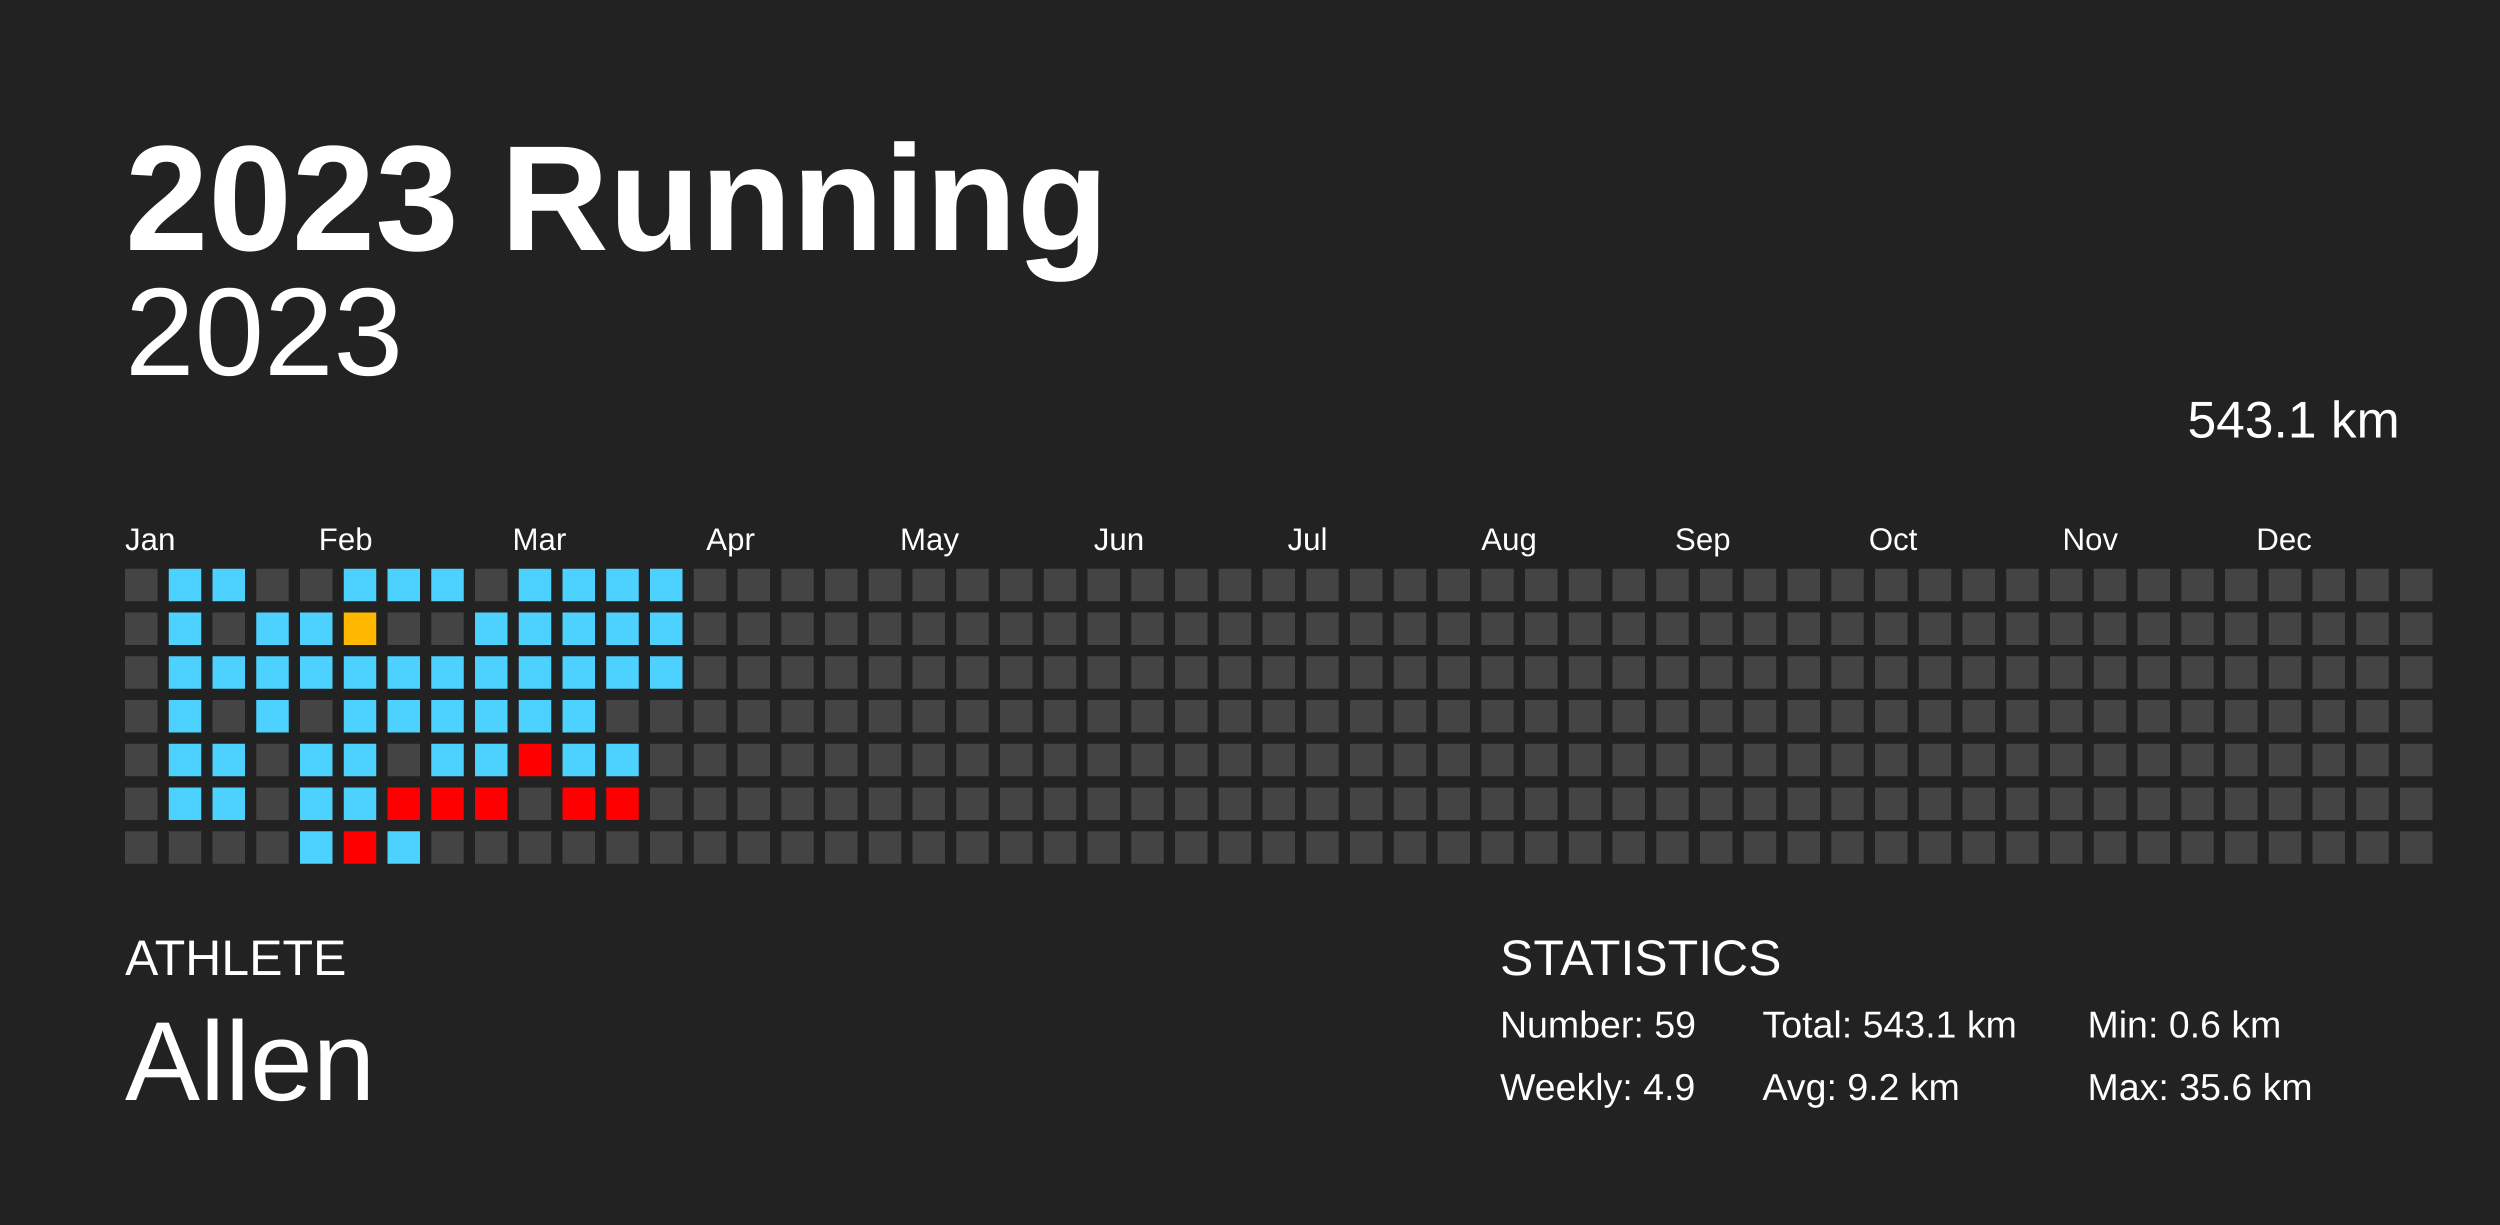
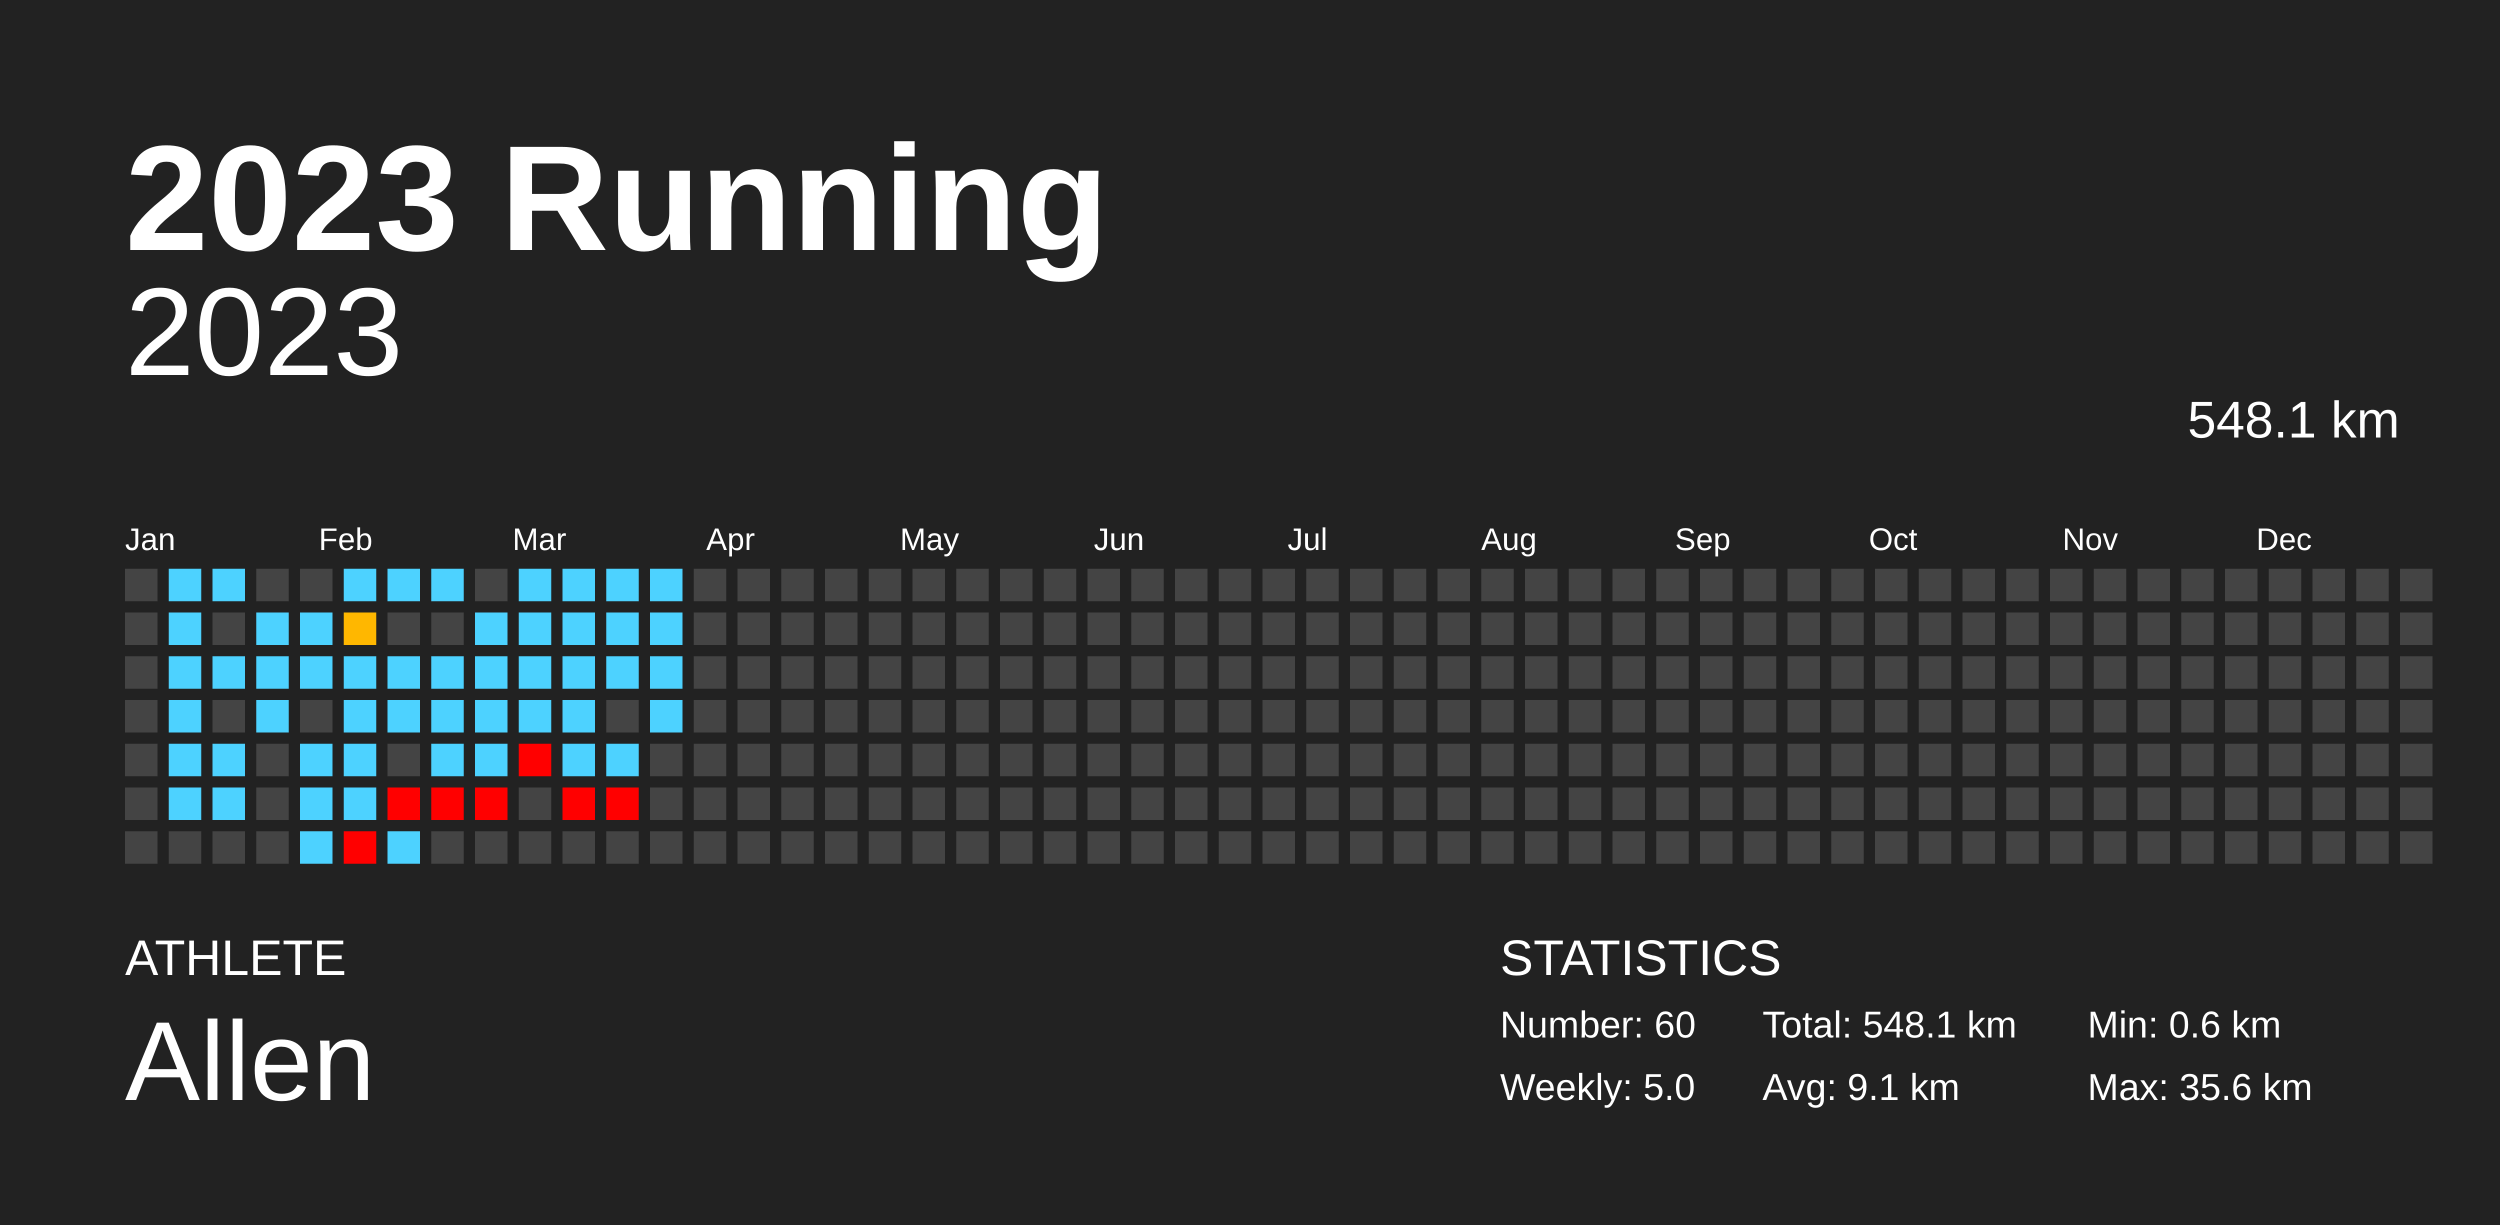
<svg xmlns="http://www.w3.org/2000/svg" baseProfile="full" height="98mm" version="1.1" viewBox="0,0,200,98" width="200mm">
  <defs />
  <rect fill="#222222" height="98" width="200" x="0" y="0" />
  <text fill="#FFFFFF" style="font-size:12px; font-family:Arial; font-weight:bold;" x="10" y="20">2023 Running</text>
  <text fill="#FFFFFF" style="font-size:4px; font-family:Arial" x="10" y="78">ATHLETE</text>
  <text fill="#FFFFFF" style="font-size:9px; font-family:Arial" x="10" y="88">Allen</text>
  <text fill="#FFFFFF" style="font-size:4px; font-family:Arial" x="120" y="78">STATISTICS</text>
-   <text fill="#FFFFFF" style="font-size:3px; font-family:Arial" x="120" y="83">Number: 59</text>
-   <text fill="#FFFFFF" style="font-size:3px; font-family:Arial" x="120" y="88">Weekly: 4.9</text>
-   <text fill="#FFFFFF" style="font-size:3px; font-family:Arial" x="141" y="83">Total: 543.1 km</text>
-   <text fill="#FFFFFF" style="font-size:3px; font-family:Arial" x="141" y="88">Avg: 9.2 km</text>
+   <text fill="#FFFFFF" style="font-size:3px; font-family:Arial" x="120" y="83">Number: 60</text>
+   <text fill="#FFFFFF" style="font-size:3px; font-family:Arial" x="120" y="88">Weekly: 5.0</text>
+   <text fill="#FFFFFF" style="font-size:3px; font-family:Arial" x="141" y="83">Total: 548.1 km</text>
+   <text fill="#FFFFFF" style="font-size:3px; font-family:Arial" x="141" y="88">Avg: 9.1 km</text>
  <text fill="#FFFFFF" style="font-size:3px; font-family:Arial" x="167" y="83">Min: 0.6 km</text>
  <text fill="#FFFFFF" style="font-size:3px; font-family:Arial" x="167" y="88">Max: 35.6 km</text>
  <text alignment-baseline="hanging" fill="#FFFFFF" style="font-size:10.0px; font-family:Arial;" x="10" y="30">2023</text>
-   <text alignment-baseline="hanging" fill="#FFFFFF" style="font-size:4.125px; font-family:Arial;" x="175" y="35">543.1 km</text>
+   <text alignment-baseline="hanging" fill="#FFFFFF" style="font-size:4.125px; font-family:Arial;" x="175" y="35">548.1 km</text>
  <text fill="#FFFFFF" style="font-size:2.5px; font-family:Arial" x="10.0" y="44">Jan</text>
  <text fill="#FFFFFF" style="font-size:2.5px; font-family:Arial" x="25.5" y="44">Feb</text>
  <text fill="#FFFFFF" style="font-size:2.5px; font-family:Arial" x="41.0" y="44">Mar</text>
  <text fill="#FFFFFF" style="font-size:2.5px; font-family:Arial" x="56.5" y="44">Apr</text>
  <text fill="#FFFFFF" style="font-size:2.5px; font-family:Arial" x="72.0" y="44">May</text>
  <text fill="#FFFFFF" style="font-size:2.5px; font-family:Arial" x="87.5" y="44">Jun</text>
  <text fill="#FFFFFF" style="font-size:2.5px; font-family:Arial" x="103.0" y="44">Jul</text>
  <text fill="#FFFFFF" style="font-size:2.5px; font-family:Arial" x="118.5" y="44">Aug</text>
  <text fill="#FFFFFF" style="font-size:2.5px; font-family:Arial" x="134.0" y="44">Sep</text>
  <text fill="#FFFFFF" style="font-size:2.5px; font-family:Arial" x="149.5" y="44">Oct</text>
  <text fill="#FFFFFF" style="font-size:2.5px; font-family:Arial" x="165.0" y="44">Nov</text>
  <text fill="#FFFFFF" style="font-size:2.5px; font-family:Arial" x="180.5" y="44">Dec</text>
  <rect fill="#444444" height="2.6" width="2.6" x="10.0" y="45.5" />
  <rect fill="#444444" height="2.6" width="2.6" x="10.0" y="49.0" />
  <rect fill="#444444" height="2.6" width="2.6" x="10.0" y="52.5" />
  <rect fill="#444444" height="2.6" width="2.6" x="10.0" y="56.0" />
  <rect fill="#444444" height="2.6" width="2.6" x="10.0" y="59.5" />
  <rect fill="#444444" height="2.6" width="2.6" x="10.0" y="63.0" />
  <rect fill="#444444" height="2.6" width="2.6" x="10.0" y="66.5" />
  <rect fill="#4dd2ff" height="2.6" width="2.6" x="13.5" y="45.5" />
  <rect fill="#4dd2ff" height="2.6" width="2.6" x="13.5" y="49.0" />
  <rect fill="#4dd2ff" height="2.6" width="2.6" x="13.5" y="52.5" />
  <rect fill="#4dd2ff" height="2.6" width="2.6" x="13.5" y="56.0" />
  <rect fill="#4dd2ff" height="2.6" width="2.6" x="13.5" y="59.5" />
  <rect fill="#4dd2ff" height="2.6" width="2.6" x="13.5" y="63.0" />
  <rect fill="#444444" height="2.6" width="2.6" x="13.5" y="66.5" />
  <rect fill="#4dd2ff" height="2.6" width="2.6" x="17.0" y="45.5" />
  <rect fill="#444444" height="2.6" width="2.6" x="17.0" y="49.0" />
  <rect fill="#4dd2ff" height="2.6" width="2.6" x="17.0" y="52.5" />
  <rect fill="#444444" height="2.6" width="2.6" x="17.0" y="56.0" />
  <rect fill="#4dd2ff" height="2.6" width="2.6" x="17.0" y="59.5" />
  <rect fill="#4dd2ff" height="2.6" width="2.6" x="17.0" y="63.0" />
  <rect fill="#444444" height="2.6" width="2.6" x="17.0" y="66.5" />
  <rect fill="#444444" height="2.6" width="2.6" x="20.5" y="45.5" />
  <rect fill="#4dd2ff" height="2.6" width="2.6" x="20.5" y="49.0" />
  <rect fill="#4dd2ff" height="2.6" width="2.6" x="20.5" y="52.5" />
  <rect fill="#4dd2ff" height="2.6" width="2.6" x="20.5" y="56.0" />
  <rect fill="#444444" height="2.6" width="2.6" x="20.5" y="59.5" />
  <rect fill="#444444" height="2.6" width="2.6" x="20.5" y="63.0" />
  <rect fill="#444444" height="2.6" width="2.6" x="20.5" y="66.5" />
  <rect fill="#444444" height="2.6" width="2.6" x="24.0" y="45.5" />
  <rect fill="#4dd2ff" height="2.6" width="2.6" x="24.0" y="49.0" />
  <rect fill="#4dd2ff" height="2.6" width="2.6" x="24.0" y="52.5" />
  <rect fill="#444444" height="2.6" width="2.6" x="24.0" y="56.0" />
  <rect fill="#4dd2ff" height="2.6" width="2.6" x="24.0" y="59.5" />
  <rect fill="#4dd2ff" height="2.6" width="2.6" x="24.0" y="63.0" />
  <rect fill="#4dd2ff" height="2.6" width="2.6" x="24.0" y="66.5" />
  <rect fill="#4dd2ff" height="2.6" width="2.6" x="27.5" y="45.5" />
  <rect fill="#ffb700" height="2.6" width="2.6" x="27.5" y="49.0" />
  <rect fill="#4dd2ff" height="2.6" width="2.6" x="27.5" y="52.5" />
  <rect fill="#4dd2ff" height="2.6" width="2.6" x="27.5" y="56.0" />
  <rect fill="#4dd2ff" height="2.6" width="2.6" x="27.5" y="59.5" />
  <rect fill="#4dd2ff" height="2.6" width="2.6" x="27.5" y="63.0" />
  <rect fill="red" height="2.6" width="2.6" x="27.5" y="66.5" />
  <rect fill="#4dd2ff" height="2.6" width="2.6" x="31.0" y="45.5" />
  <rect fill="#444444" height="2.6" width="2.6" x="31.0" y="49.0" />
  <rect fill="#4dd2ff" height="2.6" width="2.6" x="31.0" y="52.5" />
  <rect fill="#4dd2ff" height="2.6" width="2.6" x="31.0" y="56.0" />
  <rect fill="#444444" height="2.6" width="2.6" x="31.0" y="59.5" />
  <rect fill="red" height="2.6" width="2.6" x="31.0" y="63.0" />
  <rect fill="#4dd2ff" height="2.6" width="2.6" x="31.0" y="66.5" />
  <rect fill="#4dd2ff" height="2.6" width="2.6" x="34.5" y="45.5" />
  <rect fill="#444444" height="2.6" width="2.6" x="34.5" y="49.0" />
  <rect fill="#4dd2ff" height="2.6" width="2.6" x="34.5" y="52.5" />
  <rect fill="#4dd2ff" height="2.6" width="2.6" x="34.5" y="56.0" />
  <rect fill="#4dd2ff" height="2.6" width="2.6" x="34.5" y="59.5" />
  <rect fill="red" height="2.6" width="2.6" x="34.5" y="63.0" />
  <rect fill="#444444" height="2.6" width="2.6" x="34.5" y="66.5" />
  <rect fill="#444444" height="2.6" width="2.6" x="38.0" y="45.5" />
  <rect fill="#4dd2ff" height="2.6" width="2.6" x="38.0" y="49.0" />
  <rect fill="#4dd2ff" height="2.6" width="2.6" x="38.0" y="52.5" />
  <rect fill="#4dd2ff" height="2.6" width="2.6" x="38.0" y="56.0" />
  <rect fill="#4dd2ff" height="2.6" width="2.6" x="38.0" y="59.5" />
  <rect fill="red" height="2.6" width="2.6" x="38.0" y="63.0" />
  <rect fill="#444444" height="2.6" width="2.6" x="38.0" y="66.5" />
  <rect fill="#4dd2ff" height="2.6" width="2.6" x="41.5" y="45.5" />
  <rect fill="#4dd2ff" height="2.6" width="2.6" x="41.5" y="49.0" />
  <rect fill="#4dd2ff" height="2.6" width="2.6" x="41.5" y="52.5" />
  <rect fill="#4dd2ff" height="2.6" width="2.6" x="41.5" y="56.0" />
  <rect fill="red" height="2.6" width="2.6" x="41.5" y="59.5" />
  <rect fill="#444444" height="2.6" width="2.6" x="41.5" y="63.0" />
  <rect fill="#444444" height="2.6" width="2.6" x="41.5" y="66.5" />
  <rect fill="#4dd2ff" height="2.6" width="2.6" x="45.0" y="45.5" />
  <rect fill="#4dd2ff" height="2.6" width="2.6" x="45.0" y="49.0" />
  <rect fill="#4dd2ff" height="2.6" width="2.6" x="45.0" y="52.5" />
  <rect fill="#4dd2ff" height="2.6" width="2.6" x="45.0" y="56.0" />
  <rect fill="#4dd2ff" height="2.6" width="2.6" x="45.0" y="59.5" />
  <rect fill="red" height="2.6" width="2.6" x="45.0" y="63.0" />
  <rect fill="#444444" height="2.6" width="2.6" x="45.0" y="66.5" />
  <rect fill="#4dd2ff" height="2.6" width="2.6" x="48.5" y="45.5" />
  <rect fill="#4dd2ff" height="2.6" width="2.6" x="48.5" y="49.0" />
  <rect fill="#4dd2ff" height="2.6" width="2.6" x="48.5" y="52.5" />
  <rect fill="#444444" height="2.6" width="2.6" x="48.5" y="56.0" />
  <rect fill="#4dd2ff" height="2.6" width="2.6" x="48.5" y="59.5" />
  <rect fill="red" height="2.6" width="2.6" x="48.5" y="63.0" />
  <rect fill="#444444" height="2.6" width="2.6" x="48.5" y="66.5" />
  <rect fill="#4dd2ff" height="2.6" width="2.6" x="52.0" y="45.5" />
  <rect fill="#4dd2ff" height="2.6" width="2.6" x="52.0" y="49.0" />
  <rect fill="#4dd2ff" height="2.6" width="2.6" x="52.0" y="52.5" />
-   <rect fill="#444444" height="2.6" width="2.6" x="52.0" y="56.0" />
+   <rect fill="#4dd2ff" height="2.6" width="2.6" x="52.0" y="56.0" />
  <rect fill="#444444" height="2.6" width="2.6" x="52.0" y="59.5" />
  <rect fill="#444444" height="2.6" width="2.6" x="52.0" y="63.0" />
  <rect fill="#444444" height="2.6" width="2.6" x="52.0" y="66.5" />
  <rect fill="#444444" height="2.6" width="2.6" x="55.5" y="45.5" />
  <rect fill="#444444" height="2.6" width="2.6" x="55.5" y="49.0" />
  <rect fill="#444444" height="2.6" width="2.6" x="55.5" y="52.5" />
  <rect fill="#444444" height="2.6" width="2.6" x="55.5" y="56.0" />
  <rect fill="#444444" height="2.6" width="2.6" x="55.5" y="59.5" />
  <rect fill="#444444" height="2.6" width="2.6" x="55.5" y="63.0" />
  <rect fill="#444444" height="2.6" width="2.6" x="55.5" y="66.5" />
  <rect fill="#444444" height="2.6" width="2.6" x="59.0" y="45.5" />
  <rect fill="#444444" height="2.6" width="2.6" x="59.0" y="49.0" />
  <rect fill="#444444" height="2.6" width="2.6" x="59.0" y="52.5" />
  <rect fill="#444444" height="2.6" width="2.6" x="59.0" y="56.0" />
  <rect fill="#444444" height="2.6" width="2.6" x="59.0" y="59.5" />
  <rect fill="#444444" height="2.6" width="2.6" x="59.0" y="63.0" />
  <rect fill="#444444" height="2.6" width="2.6" x="59.0" y="66.5" />
  <rect fill="#444444" height="2.6" width="2.6" x="62.5" y="45.5" />
  <rect fill="#444444" height="2.6" width="2.6" x="62.5" y="49.0" />
  <rect fill="#444444" height="2.6" width="2.6" x="62.5" y="52.5" />
  <rect fill="#444444" height="2.6" width="2.6" x="62.5" y="56.0" />
  <rect fill="#444444" height="2.6" width="2.6" x="62.5" y="59.5" />
  <rect fill="#444444" height="2.6" width="2.6" x="62.5" y="63.0" />
  <rect fill="#444444" height="2.6" width="2.6" x="62.5" y="66.5" />
  <rect fill="#444444" height="2.6" width="2.6" x="66.0" y="45.5" />
  <rect fill="#444444" height="2.6" width="2.6" x="66.0" y="49.0" />
  <rect fill="#444444" height="2.6" width="2.6" x="66.0" y="52.5" />
  <rect fill="#444444" height="2.6" width="2.6" x="66.0" y="56.0" />
  <rect fill="#444444" height="2.6" width="2.6" x="66.0" y="59.5" />
  <rect fill="#444444" height="2.6" width="2.6" x="66.0" y="63.0" />
  <rect fill="#444444" height="2.6" width="2.6" x="66.0" y="66.5" />
  <rect fill="#444444" height="2.6" width="2.6" x="69.5" y="45.5" />
  <rect fill="#444444" height="2.6" width="2.6" x="69.5" y="49.0" />
  <rect fill="#444444" height="2.6" width="2.6" x="69.5" y="52.5" />
  <rect fill="#444444" height="2.6" width="2.6" x="69.5" y="56.0" />
  <rect fill="#444444" height="2.6" width="2.6" x="69.5" y="59.5" />
  <rect fill="#444444" height="2.6" width="2.6" x="69.5" y="63.0" />
  <rect fill="#444444" height="2.6" width="2.6" x="69.5" y="66.5" />
  <rect fill="#444444" height="2.6" width="2.6" x="73.0" y="45.5" />
  <rect fill="#444444" height="2.6" width="2.6" x="73.0" y="49.0" />
  <rect fill="#444444" height="2.6" width="2.6" x="73.0" y="52.5" />
  <rect fill="#444444" height="2.6" width="2.6" x="73.0" y="56.0" />
  <rect fill="#444444" height="2.6" width="2.6" x="73.0" y="59.5" />
  <rect fill="#444444" height="2.6" width="2.6" x="73.0" y="63.0" />
  <rect fill="#444444" height="2.6" width="2.6" x="73.0" y="66.5" />
  <rect fill="#444444" height="2.6" width="2.6" x="76.5" y="45.5" />
  <rect fill="#444444" height="2.6" width="2.6" x="76.5" y="49.0" />
  <rect fill="#444444" height="2.6" width="2.6" x="76.5" y="52.5" />
  <rect fill="#444444" height="2.6" width="2.6" x="76.5" y="56.0" />
  <rect fill="#444444" height="2.6" width="2.6" x="76.5" y="59.5" />
  <rect fill="#444444" height="2.6" width="2.6" x="76.5" y="63.0" />
  <rect fill="#444444" height="2.6" width="2.6" x="76.5" y="66.5" />
  <rect fill="#444444" height="2.6" width="2.6" x="80.0" y="45.5" />
  <rect fill="#444444" height="2.6" width="2.6" x="80.0" y="49.0" />
  <rect fill="#444444" height="2.6" width="2.6" x="80.0" y="52.5" />
  <rect fill="#444444" height="2.6" width="2.6" x="80.0" y="56.0" />
  <rect fill="#444444" height="2.6" width="2.6" x="80.0" y="59.5" />
  <rect fill="#444444" height="2.6" width="2.6" x="80.0" y="63.0" />
  <rect fill="#444444" height="2.6" width="2.6" x="80.0" y="66.5" />
  <rect fill="#444444" height="2.6" width="2.6" x="83.5" y="45.5" />
  <rect fill="#444444" height="2.6" width="2.6" x="83.5" y="49.0" />
  <rect fill="#444444" height="2.6" width="2.6" x="83.5" y="52.5" />
  <rect fill="#444444" height="2.6" width="2.6" x="83.5" y="56.0" />
  <rect fill="#444444" height="2.6" width="2.6" x="83.5" y="59.5" />
  <rect fill="#444444" height="2.6" width="2.6" x="83.5" y="63.0" />
  <rect fill="#444444" height="2.6" width="2.6" x="83.5" y="66.5" />
  <rect fill="#444444" height="2.6" width="2.6" x="87.0" y="45.5" />
  <rect fill="#444444" height="2.6" width="2.6" x="87.0" y="49.0" />
  <rect fill="#444444" height="2.6" width="2.6" x="87.0" y="52.5" />
  <rect fill="#444444" height="2.6" width="2.6" x="87.0" y="56.0" />
  <rect fill="#444444" height="2.6" width="2.6" x="87.0" y="59.5" />
  <rect fill="#444444" height="2.6" width="2.6" x="87.0" y="63.0" />
  <rect fill="#444444" height="2.6" width="2.6" x="87.0" y="66.5" />
  <rect fill="#444444" height="2.6" width="2.6" x="90.5" y="45.5" />
  <rect fill="#444444" height="2.6" width="2.6" x="90.5" y="49.0" />
  <rect fill="#444444" height="2.6" width="2.6" x="90.5" y="52.5" />
  <rect fill="#444444" height="2.6" width="2.6" x="90.5" y="56.0" />
  <rect fill="#444444" height="2.6" width="2.6" x="90.5" y="59.5" />
  <rect fill="#444444" height="2.6" width="2.6" x="90.5" y="63.0" />
  <rect fill="#444444" height="2.6" width="2.6" x="90.5" y="66.5" />
  <rect fill="#444444" height="2.6" width="2.6" x="94.0" y="45.5" />
  <rect fill="#444444" height="2.6" width="2.6" x="94.0" y="49.0" />
  <rect fill="#444444" height="2.6" width="2.6" x="94.0" y="52.5" />
  <rect fill="#444444" height="2.6" width="2.6" x="94.0" y="56.0" />
  <rect fill="#444444" height="2.6" width="2.6" x="94.0" y="59.5" />
  <rect fill="#444444" height="2.6" width="2.6" x="94.0" y="63.0" />
  <rect fill="#444444" height="2.6" width="2.6" x="94.0" y="66.5" />
  <rect fill="#444444" height="2.6" width="2.6" x="97.5" y="45.5" />
  <rect fill="#444444" height="2.6" width="2.6" x="97.5" y="49.0" />
  <rect fill="#444444" height="2.6" width="2.6" x="97.5" y="52.5" />
  <rect fill="#444444" height="2.6" width="2.6" x="97.5" y="56.0" />
  <rect fill="#444444" height="2.6" width="2.6" x="97.5" y="59.5" />
  <rect fill="#444444" height="2.6" width="2.6" x="97.5" y="63.0" />
  <rect fill="#444444" height="2.6" width="2.6" x="97.5" y="66.5" />
  <rect fill="#444444" height="2.6" width="2.6" x="101.0" y="45.5" />
  <rect fill="#444444" height="2.6" width="2.6" x="101.0" y="49.0" />
  <rect fill="#444444" height="2.6" width="2.6" x="101.0" y="52.5" />
  <rect fill="#444444" height="2.6" width="2.6" x="101.0" y="56.0" />
  <rect fill="#444444" height="2.6" width="2.6" x="101.0" y="59.5" />
  <rect fill="#444444" height="2.6" width="2.6" x="101.0" y="63.0" />
  <rect fill="#444444" height="2.6" width="2.6" x="101.0" y="66.5" />
  <rect fill="#444444" height="2.6" width="2.6" x="104.5" y="45.5" />
  <rect fill="#444444" height="2.6" width="2.6" x="104.5" y="49.0" />
  <rect fill="#444444" height="2.6" width="2.6" x="104.5" y="52.5" />
  <rect fill="#444444" height="2.6" width="2.6" x="104.5" y="56.0" />
  <rect fill="#444444" height="2.6" width="2.6" x="104.5" y="59.5" />
  <rect fill="#444444" height="2.6" width="2.6" x="104.5" y="63.0" />
  <rect fill="#444444" height="2.6" width="2.6" x="104.5" y="66.5" />
  <rect fill="#444444" height="2.6" width="2.6" x="108.0" y="45.5" />
  <rect fill="#444444" height="2.6" width="2.6" x="108.0" y="49.0" />
  <rect fill="#444444" height="2.6" width="2.6" x="108.0" y="52.5" />
  <rect fill="#444444" height="2.6" width="2.6" x="108.0" y="56.0" />
  <rect fill="#444444" height="2.6" width="2.6" x="108.0" y="59.5" />
  <rect fill="#444444" height="2.6" width="2.6" x="108.0" y="63.0" />
  <rect fill="#444444" height="2.6" width="2.6" x="108.0" y="66.5" />
  <rect fill="#444444" height="2.6" width="2.6" x="111.5" y="45.5" />
  <rect fill="#444444" height="2.6" width="2.6" x="111.5" y="49.0" />
  <rect fill="#444444" height="2.6" width="2.6" x="111.5" y="52.5" />
  <rect fill="#444444" height="2.6" width="2.6" x="111.5" y="56.0" />
  <rect fill="#444444" height="2.6" width="2.6" x="111.5" y="59.5" />
  <rect fill="#444444" height="2.6" width="2.6" x="111.5" y="63.0" />
  <rect fill="#444444" height="2.6" width="2.6" x="111.5" y="66.5" />
  <rect fill="#444444" height="2.6" width="2.6" x="115.0" y="45.5" />
  <rect fill="#444444" height="2.6" width="2.6" x="115.0" y="49.0" />
  <rect fill="#444444" height="2.6" width="2.6" x="115.0" y="52.5" />
  <rect fill="#444444" height="2.6" width="2.6" x="115.0" y="56.0" />
  <rect fill="#444444" height="2.6" width="2.6" x="115.0" y="59.5" />
  <rect fill="#444444" height="2.6" width="2.6" x="115.0" y="63.0" />
  <rect fill="#444444" height="2.6" width="2.6" x="115.0" y="66.5" />
  <rect fill="#444444" height="2.6" width="2.6" x="118.5" y="45.5" />
  <rect fill="#444444" height="2.6" width="2.6" x="118.5" y="49.0" />
  <rect fill="#444444" height="2.6" width="2.6" x="118.5" y="52.5" />
  <rect fill="#444444" height="2.6" width="2.6" x="118.5" y="56.0" />
  <rect fill="#444444" height="2.6" width="2.6" x="118.5" y="59.5" />
  <rect fill="#444444" height="2.6" width="2.6" x="118.5" y="63.0" />
  <rect fill="#444444" height="2.6" width="2.6" x="118.5" y="66.5" />
  <rect fill="#444444" height="2.6" width="2.6" x="122.0" y="45.5" />
  <rect fill="#444444" height="2.6" width="2.6" x="122.0" y="49.0" />
  <rect fill="#444444" height="2.6" width="2.6" x="122.0" y="52.5" />
  <rect fill="#444444" height="2.6" width="2.6" x="122.0" y="56.0" />
  <rect fill="#444444" height="2.6" width="2.6" x="122.0" y="59.5" />
  <rect fill="#444444" height="2.6" width="2.6" x="122.0" y="63.0" />
  <rect fill="#444444" height="2.6" width="2.6" x="122.0" y="66.5" />
  <rect fill="#444444" height="2.6" width="2.6" x="125.5" y="45.5" />
  <rect fill="#444444" height="2.6" width="2.6" x="125.5" y="49.0" />
  <rect fill="#444444" height="2.6" width="2.6" x="125.5" y="52.5" />
  <rect fill="#444444" height="2.6" width="2.6" x="125.5" y="56.0" />
  <rect fill="#444444" height="2.6" width="2.6" x="125.5" y="59.5" />
  <rect fill="#444444" height="2.6" width="2.6" x="125.5" y="63.0" />
  <rect fill="#444444" height="2.6" width="2.6" x="125.5" y="66.5" />
  <rect fill="#444444" height="2.6" width="2.6" x="129.0" y="45.5" />
  <rect fill="#444444" height="2.6" width="2.6" x="129.0" y="49.0" />
  <rect fill="#444444" height="2.6" width="2.6" x="129.0" y="52.5" />
  <rect fill="#444444" height="2.6" width="2.6" x="129.0" y="56.0" />
  <rect fill="#444444" height="2.6" width="2.6" x="129.0" y="59.5" />
  <rect fill="#444444" height="2.6" width="2.6" x="129.0" y="63.0" />
  <rect fill="#444444" height="2.6" width="2.6" x="129.0" y="66.5" />
  <rect fill="#444444" height="2.6" width="2.6" x="132.5" y="45.5" />
  <rect fill="#444444" height="2.6" width="2.6" x="132.5" y="49.0" />
  <rect fill="#444444" height="2.6" width="2.6" x="132.5" y="52.5" />
  <rect fill="#444444" height="2.6" width="2.6" x="132.5" y="56.0" />
  <rect fill="#444444" height="2.6" width="2.6" x="132.5" y="59.5" />
  <rect fill="#444444" height="2.6" width="2.6" x="132.5" y="63.0" />
  <rect fill="#444444" height="2.6" width="2.6" x="132.5" y="66.5" />
  <rect fill="#444444" height="2.6" width="2.6" x="136.0" y="45.5" />
  <rect fill="#444444" height="2.6" width="2.6" x="136.0" y="49.0" />
  <rect fill="#444444" height="2.6" width="2.6" x="136.0" y="52.5" />
  <rect fill="#444444" height="2.6" width="2.6" x="136.0" y="56.0" />
  <rect fill="#444444" height="2.6" width="2.6" x="136.0" y="59.5" />
  <rect fill="#444444" height="2.6" width="2.6" x="136.0" y="63.0" />
  <rect fill="#444444" height="2.6" width="2.6" x="136.0" y="66.5" />
  <rect fill="#444444" height="2.6" width="2.6" x="139.5" y="45.5" />
  <rect fill="#444444" height="2.6" width="2.6" x="139.5" y="49.0" />
  <rect fill="#444444" height="2.6" width="2.6" x="139.5" y="52.5" />
  <rect fill="#444444" height="2.6" width="2.6" x="139.5" y="56.0" />
  <rect fill="#444444" height="2.6" width="2.6" x="139.5" y="59.5" />
  <rect fill="#444444" height="2.6" width="2.6" x="139.5" y="63.0" />
  <rect fill="#444444" height="2.6" width="2.6" x="139.5" y="66.5" />
  <rect fill="#444444" height="2.6" width="2.6" x="143.0" y="45.5" />
  <rect fill="#444444" height="2.6" width="2.6" x="143.0" y="49.0" />
  <rect fill="#444444" height="2.6" width="2.6" x="143.0" y="52.5" />
  <rect fill="#444444" height="2.6" width="2.6" x="143.0" y="56.0" />
  <rect fill="#444444" height="2.6" width="2.6" x="143.0" y="59.5" />
  <rect fill="#444444" height="2.6" width="2.6" x="143.0" y="63.0" />
  <rect fill="#444444" height="2.6" width="2.6" x="143.0" y="66.5" />
  <rect fill="#444444" height="2.6" width="2.6" x="146.5" y="45.5" />
  <rect fill="#444444" height="2.6" width="2.6" x="146.5" y="49.0" />
  <rect fill="#444444" height="2.6" width="2.6" x="146.5" y="52.5" />
  <rect fill="#444444" height="2.6" width="2.6" x="146.5" y="56.0" />
  <rect fill="#444444" height="2.6" width="2.6" x="146.5" y="59.5" />
  <rect fill="#444444" height="2.6" width="2.6" x="146.5" y="63.0" />
  <rect fill="#444444" height="2.6" width="2.6" x="146.5" y="66.5" />
  <rect fill="#444444" height="2.6" width="2.6" x="150.0" y="45.5" />
  <rect fill="#444444" height="2.6" width="2.6" x="150.0" y="49.0" />
  <rect fill="#444444" height="2.6" width="2.6" x="150.0" y="52.5" />
  <rect fill="#444444" height="2.6" width="2.6" x="150.0" y="56.0" />
  <rect fill="#444444" height="2.6" width="2.6" x="150.0" y="59.5" />
  <rect fill="#444444" height="2.6" width="2.6" x="150.0" y="63.0" />
  <rect fill="#444444" height="2.6" width="2.6" x="150.0" y="66.5" />
  <rect fill="#444444" height="2.6" width="2.6" x="153.5" y="45.5" />
  <rect fill="#444444" height="2.6" width="2.6" x="153.5" y="49.0" />
  <rect fill="#444444" height="2.6" width="2.6" x="153.5" y="52.5" />
  <rect fill="#444444" height="2.6" width="2.6" x="153.5" y="56.0" />
  <rect fill="#444444" height="2.6" width="2.6" x="153.5" y="59.5" />
  <rect fill="#444444" height="2.6" width="2.6" x="153.5" y="63.0" />
  <rect fill="#444444" height="2.6" width="2.6" x="153.5" y="66.5" />
  <rect fill="#444444" height="2.6" width="2.6" x="157.0" y="45.5" />
  <rect fill="#444444" height="2.6" width="2.6" x="157.0" y="49.0" />
  <rect fill="#444444" height="2.6" width="2.6" x="157.0" y="52.5" />
  <rect fill="#444444" height="2.6" width="2.6" x="157.0" y="56.0" />
  <rect fill="#444444" height="2.6" width="2.6" x="157.0" y="59.5" />
  <rect fill="#444444" height="2.6" width="2.6" x="157.0" y="63.0" />
  <rect fill="#444444" height="2.6" width="2.6" x="157.0" y="66.5" />
  <rect fill="#444444" height="2.6" width="2.6" x="160.5" y="45.5" />
  <rect fill="#444444" height="2.6" width="2.6" x="160.5" y="49.0" />
  <rect fill="#444444" height="2.6" width="2.6" x="160.5" y="52.5" />
  <rect fill="#444444" height="2.6" width="2.6" x="160.5" y="56.0" />
  <rect fill="#444444" height="2.6" width="2.6" x="160.5" y="59.5" />
  <rect fill="#444444" height="2.6" width="2.6" x="160.5" y="63.0" />
  <rect fill="#444444" height="2.6" width="2.6" x="160.5" y="66.5" />
  <rect fill="#444444" height="2.6" width="2.6" x="164.0" y="45.5" />
  <rect fill="#444444" height="2.6" width="2.6" x="164.0" y="49.0" />
  <rect fill="#444444" height="2.6" width="2.6" x="164.0" y="52.5" />
  <rect fill="#444444" height="2.6" width="2.6" x="164.0" y="56.0" />
  <rect fill="#444444" height="2.6" width="2.6" x="164.0" y="59.5" />
  <rect fill="#444444" height="2.6" width="2.6" x="164.0" y="63.0" />
  <rect fill="#444444" height="2.6" width="2.6" x="164.0" y="66.5" />
  <rect fill="#444444" height="2.6" width="2.6" x="167.5" y="45.5" />
  <rect fill="#444444" height="2.6" width="2.6" x="167.5" y="49.0" />
  <rect fill="#444444" height="2.6" width="2.6" x="167.5" y="52.5" />
  <rect fill="#444444" height="2.6" width="2.6" x="167.5" y="56.0" />
  <rect fill="#444444" height="2.6" width="2.6" x="167.5" y="59.5" />
  <rect fill="#444444" height="2.6" width="2.6" x="167.5" y="63.0" />
  <rect fill="#444444" height="2.6" width="2.6" x="167.5" y="66.5" />
  <rect fill="#444444" height="2.6" width="2.6" x="171.0" y="45.5" />
  <rect fill="#444444" height="2.6" width="2.6" x="171.0" y="49.0" />
  <rect fill="#444444" height="2.6" width="2.6" x="171.0" y="52.5" />
  <rect fill="#444444" height="2.6" width="2.6" x="171.0" y="56.0" />
  <rect fill="#444444" height="2.6" width="2.6" x="171.0" y="59.5" />
  <rect fill="#444444" height="2.6" width="2.6" x="171.0" y="63.0" />
  <rect fill="#444444" height="2.6" width="2.6" x="171.0" y="66.5" />
  <rect fill="#444444" height="2.6" width="2.6" x="174.5" y="45.5" />
  <rect fill="#444444" height="2.6" width="2.6" x="174.5" y="49.0" />
  <rect fill="#444444" height="2.6" width="2.6" x="174.5" y="52.5" />
  <rect fill="#444444" height="2.6" width="2.6" x="174.5" y="56.0" />
  <rect fill="#444444" height="2.6" width="2.6" x="174.5" y="59.5" />
  <rect fill="#444444" height="2.6" width="2.6" x="174.5" y="63.0" />
  <rect fill="#444444" height="2.6" width="2.6" x="174.5" y="66.5" />
  <rect fill="#444444" height="2.6" width="2.6" x="178.0" y="45.5" />
  <rect fill="#444444" height="2.6" width="2.6" x="178.0" y="49.0" />
  <rect fill="#444444" height="2.6" width="2.6" x="178.0" y="52.5" />
  <rect fill="#444444" height="2.6" width="2.6" x="178.0" y="56.0" />
  <rect fill="#444444" height="2.6" width="2.6" x="178.0" y="59.5" />
  <rect fill="#444444" height="2.6" width="2.6" x="178.0" y="63.0" />
  <rect fill="#444444" height="2.6" width="2.6" x="178.0" y="66.5" />
  <rect fill="#444444" height="2.6" width="2.6" x="181.5" y="45.5" />
  <rect fill="#444444" height="2.6" width="2.6" x="181.5" y="49.0" />
  <rect fill="#444444" height="2.6" width="2.6" x="181.5" y="52.5" />
  <rect fill="#444444" height="2.6" width="2.6" x="181.5" y="56.0" />
  <rect fill="#444444" height="2.6" width="2.6" x="181.5" y="59.5" />
  <rect fill="#444444" height="2.6" width="2.6" x="181.5" y="63.0" />
  <rect fill="#444444" height="2.6" width="2.6" x="181.5" y="66.5" />
  <rect fill="#444444" height="2.6" width="2.6" x="185.0" y="45.5" />
  <rect fill="#444444" height="2.6" width="2.6" x="185.0" y="49.0" />
  <rect fill="#444444" height="2.6" width="2.6" x="185.0" y="52.5" />
  <rect fill="#444444" height="2.6" width="2.6" x="185.0" y="56.0" />
  <rect fill="#444444" height="2.6" width="2.6" x="185.0" y="59.5" />
  <rect fill="#444444" height="2.6" width="2.6" x="185.0" y="63.0" />
  <rect fill="#444444" height="2.6" width="2.6" x="185.0" y="66.5" />
  <rect fill="#444444" height="2.6" width="2.6" x="188.5" y="45.5" />
  <rect fill="#444444" height="2.6" width="2.6" x="188.5" y="49.0" />
  <rect fill="#444444" height="2.6" width="2.6" x="188.5" y="52.5" />
  <rect fill="#444444" height="2.6" width="2.6" x="188.5" y="56.0" />
  <rect fill="#444444" height="2.6" width="2.6" x="188.5" y="59.5" />
  <rect fill="#444444" height="2.6" width="2.6" x="188.5" y="63.0" />
  <rect fill="#444444" height="2.6" width="2.6" x="188.5" y="66.5" />
  <rect fill="#444444" height="2.6" width="2.6" x="192.0" y="45.5" />
  <rect fill="#444444" height="2.6" width="2.6" x="192.0" y="49.0" />
  <rect fill="#444444" height="2.6" width="2.6" x="192.0" y="52.5" />
  <rect fill="#444444" height="2.6" width="2.6" x="192.0" y="56.0" />
  <rect fill="#444444" height="2.6" width="2.6" x="192.0" y="59.5" />
  <rect fill="#444444" height="2.6" width="2.6" x="192.0" y="63.0" />
  <rect fill="#444444" height="2.6" width="2.6" x="192.0" y="66.5" />
</svg>
